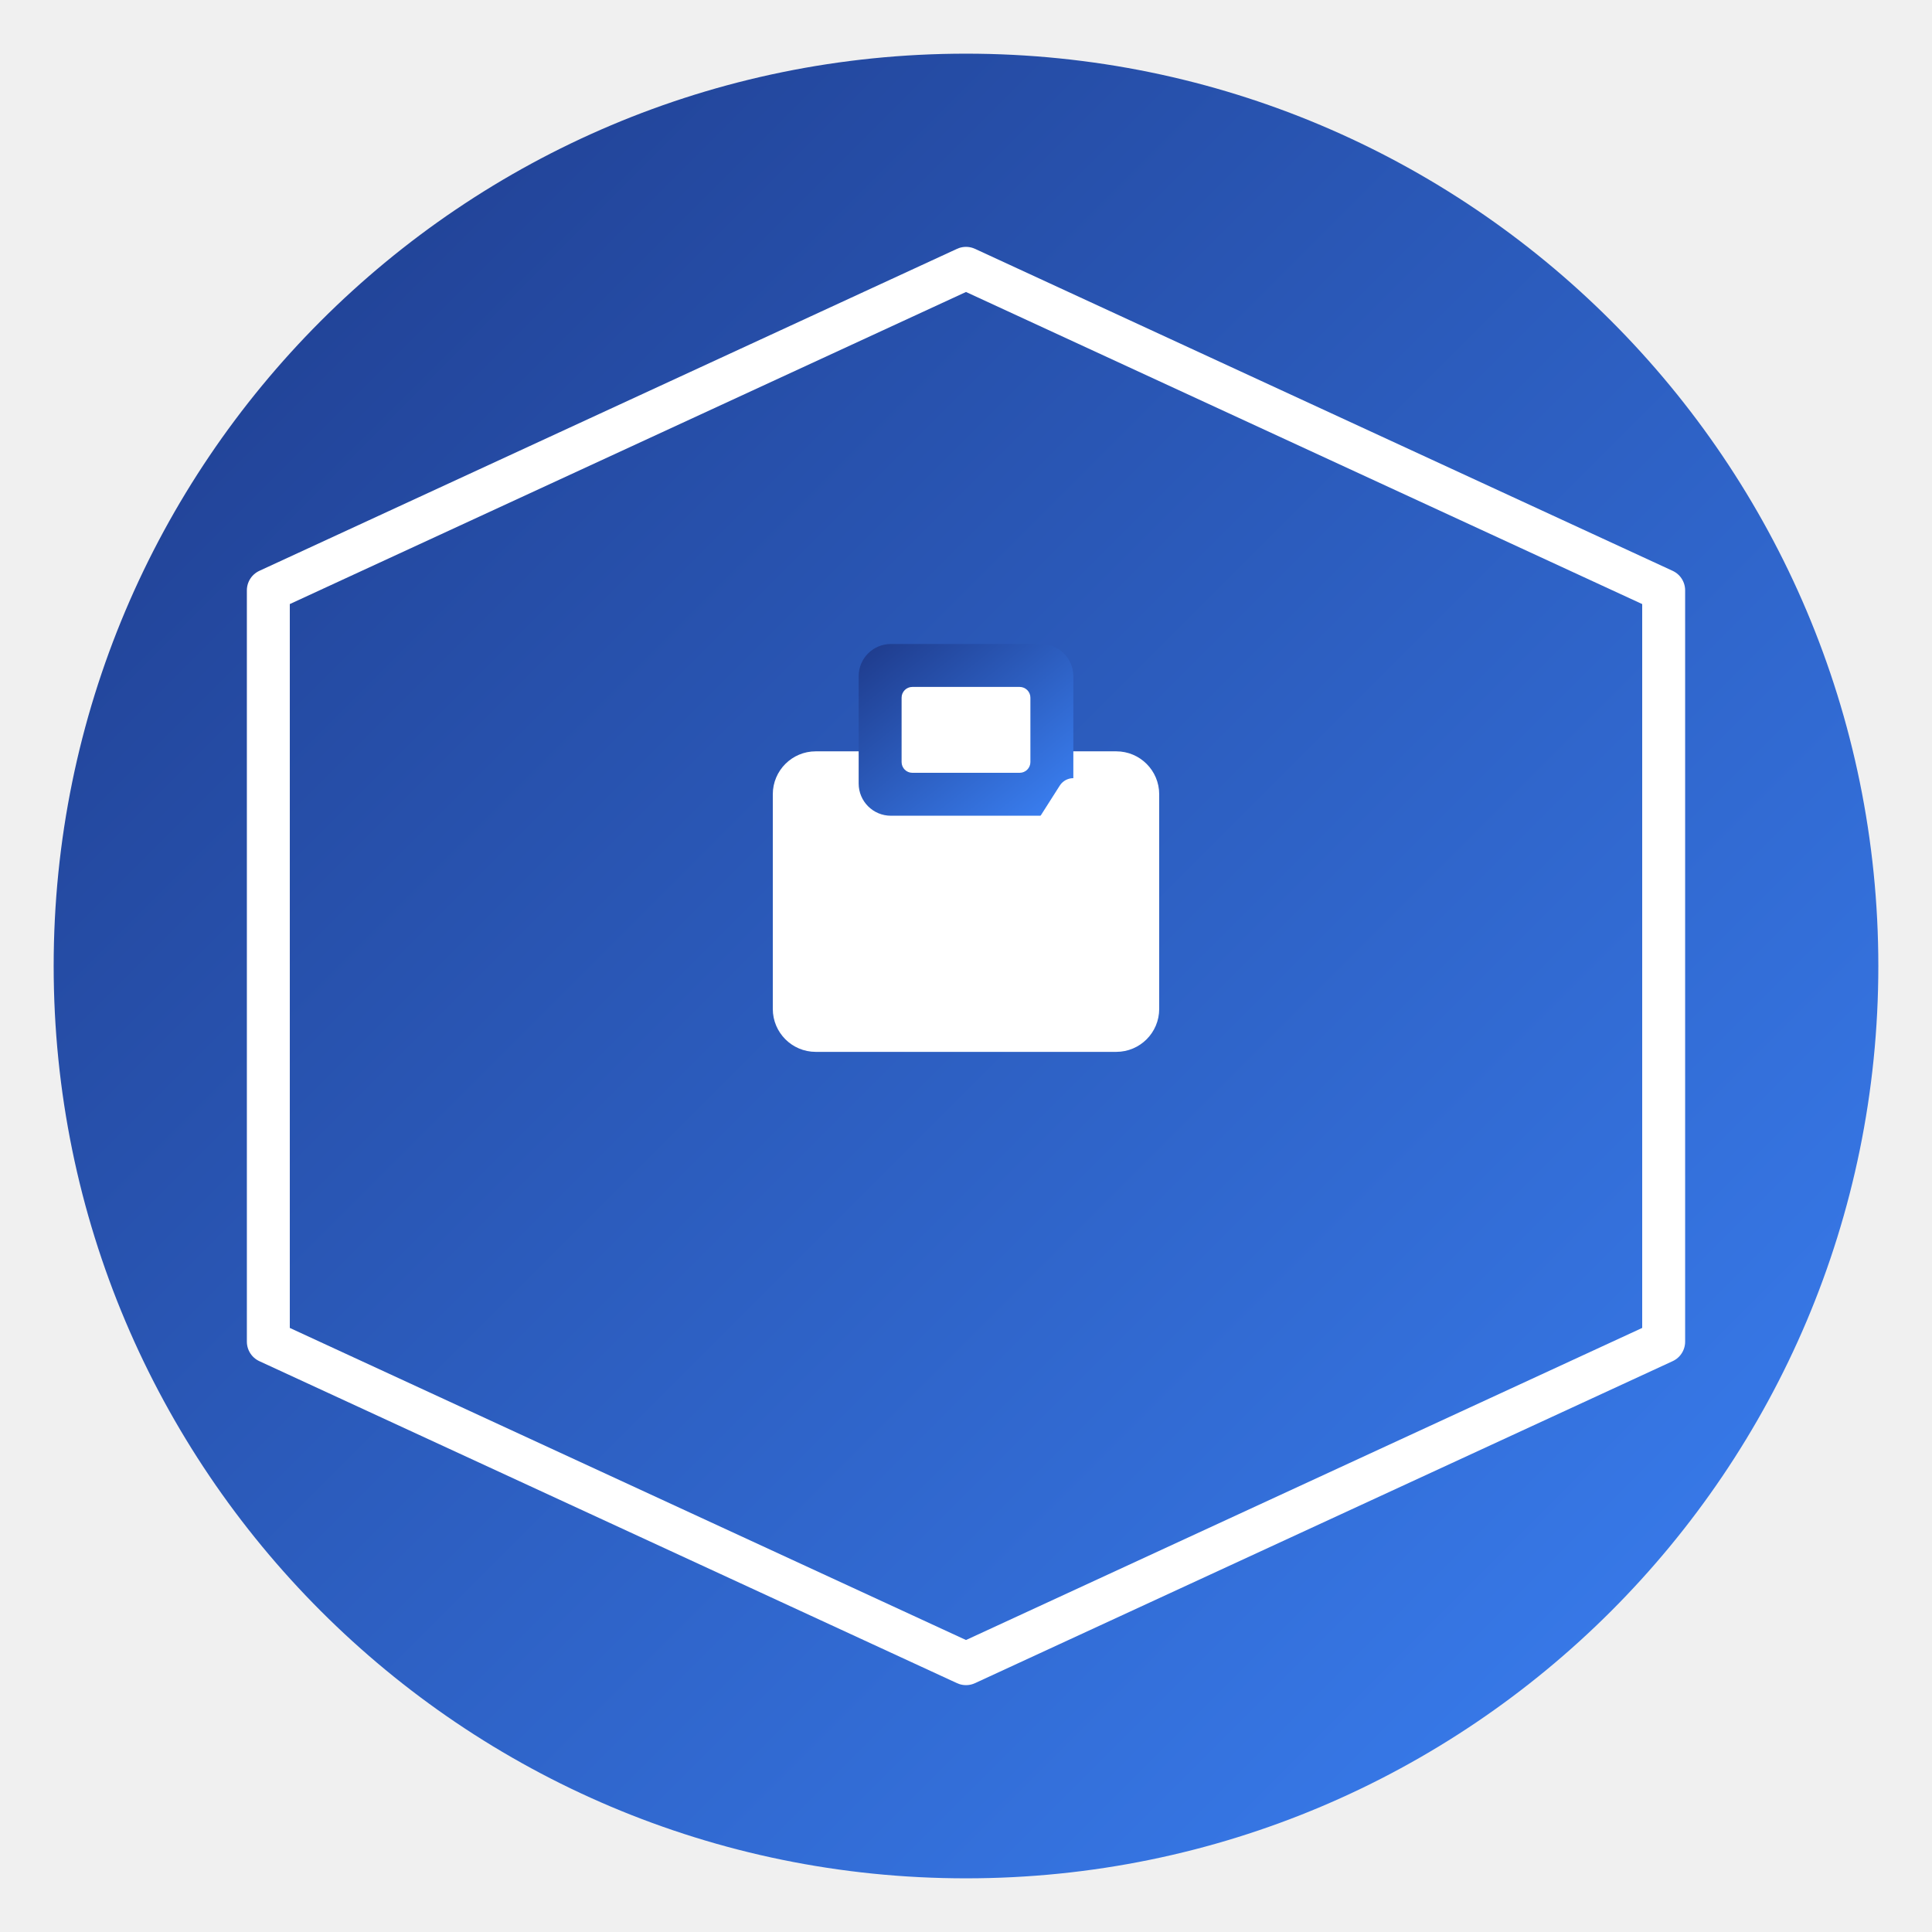
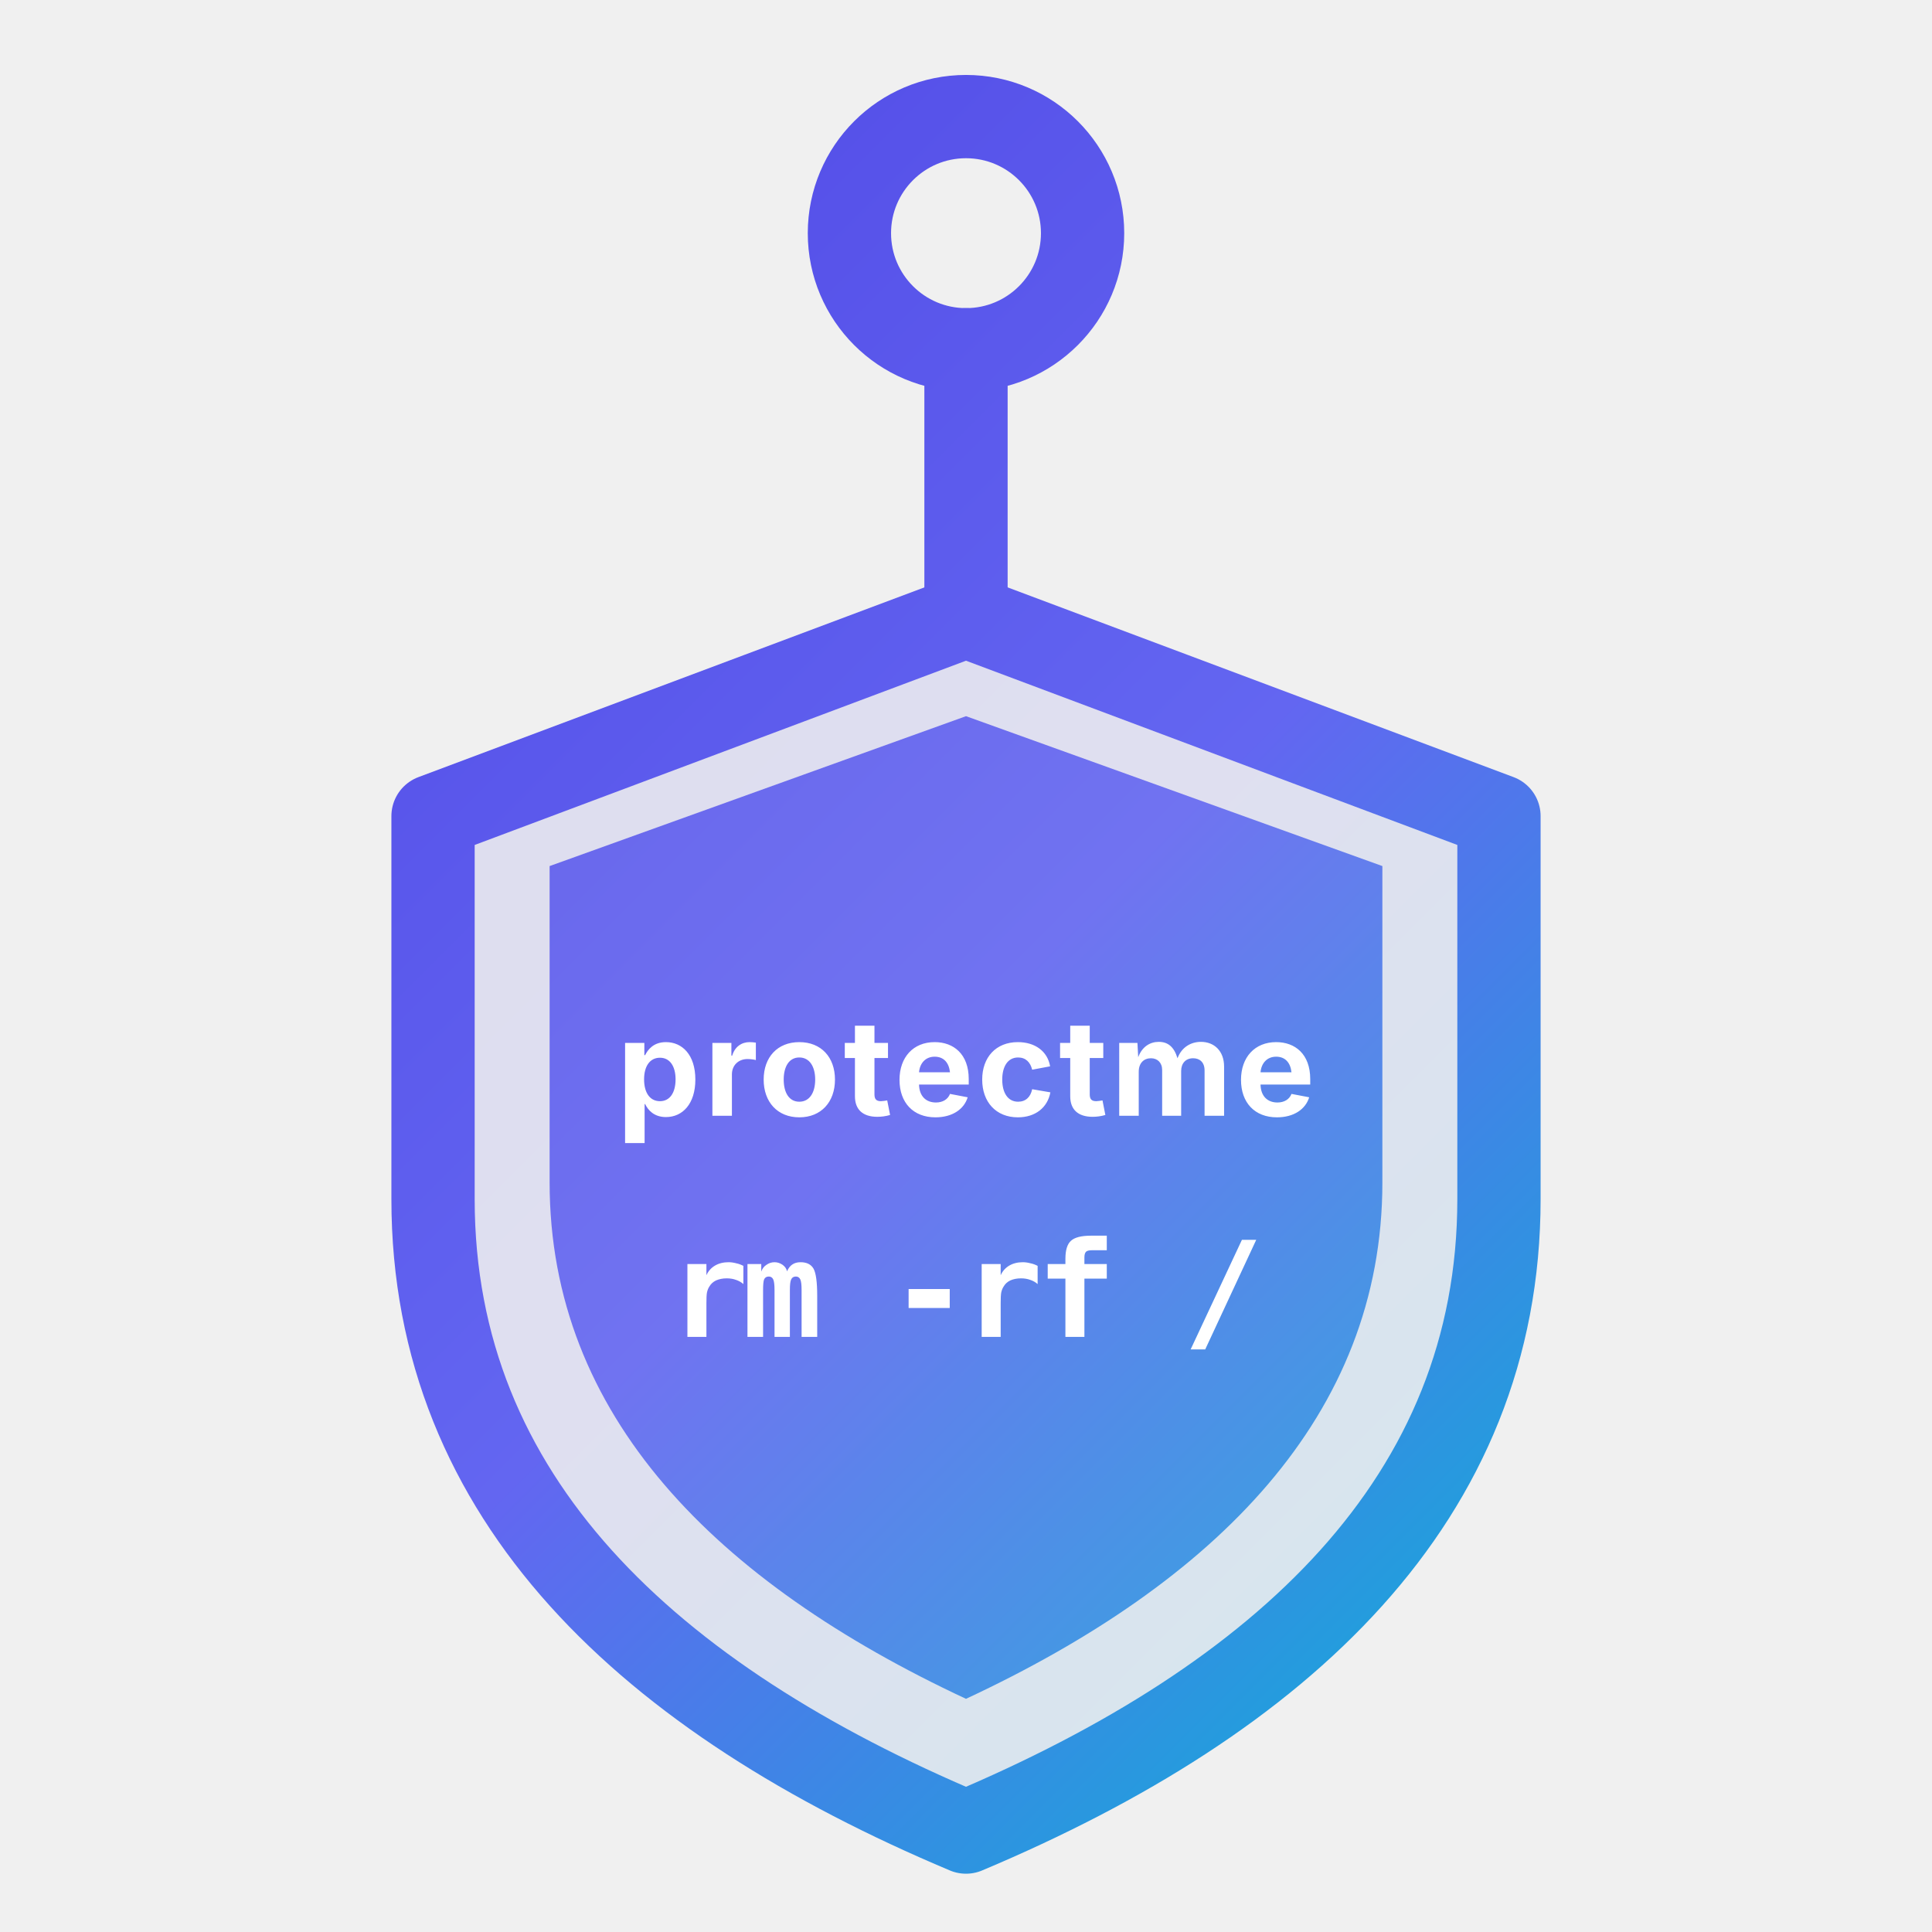
- <svg xmlns="http://www.w3.org/2000/svg" width="180" height="180" viewBox="0 0 180 180">
+ <svg xmlns="http://www.w3.org/2000/svg" viewBox="8 6 112 116" width="512" height="512" fill="none">
  <defs>
-     <linearGradient id="grad" x1="0%" y1="0%" x2="100%" y2="100%">
-       <stop offset="0%" style="stop-color:#1e3a8a;stop-opacity:1" />
-       <stop offset="100%" style="stop-color:#3b82f6;stop-opacity:1" />
+     <linearGradient id="protectmeGrad" x1="18" y1="18" x2="110" y2="110" gradientUnits="userSpaceOnUse">
+       <stop offset="0%" stop-color="#4f46e5" />
+       <stop offset="52%" stop-color="#6366f1" />
+       <stop offset="100%" stop-color="#06b6d4" />
    </linearGradient>
  </defs>
-   <circle cx="90" cy="90" r="85" fill="url(#grad)" />
-   <path d="M90 25 L155 55 L155 125 L90 155 L25 125 L25 55 Z" fill="none" stroke="white" stroke-width="4" stroke-linejoin="round" />
-   <rect x="72" y="70" width="36" height="28" rx="4" fill="white" />
-   <rect x="80" y="60" width="20" height="16" rx="3" fill="url(#grad)" />
-   <rect x="84" y="64" width="12" height="8" rx="1" fill="white" />
-   <path d="M80 90 L86 96 L100 74" stroke="white" stroke-width="3" fill="none" stroke-linecap="round" stroke-linejoin="round" />
+   <g stroke="url(#protectmeGrad)" stroke-width="5" stroke-linecap="round" stroke-linejoin="round">
+     <circle cx="64" cy="20" r="7" />
+     <path d="M64 27V43" />
+     <path d="       M64 43       L96 55       V78       C96 96 83 108 64 116       C45 108 32 96 32 78       V55       Z" fill="url(#protectmeGrad)" fill-opacity="0.12" />
+   </g>
+   <path d="     M64 49     L89 58     V77     C89 91 79 101 64 108     C49 101 39 91 39 77     V58     Z" fill="url(#protectmeGrad)" fill-opacity="0.9" />
+   <text x="64" y="70" text-anchor="middle" dominant-baseline="middle" fill="#ffffff" font-family="Inter, Arial, sans-serif" font-size="8" font-weight="700" letter-spacing="0.2">
+     protectme
+   </text>
+   <text x="64" y="84" text-anchor="middle" dominant-baseline="middle" fill="#ffffff" font-family="monospace" font-size="8" font-weight="700" letter-spacing="-0.4">
+     rm -rf /
+   </text>
</svg>
